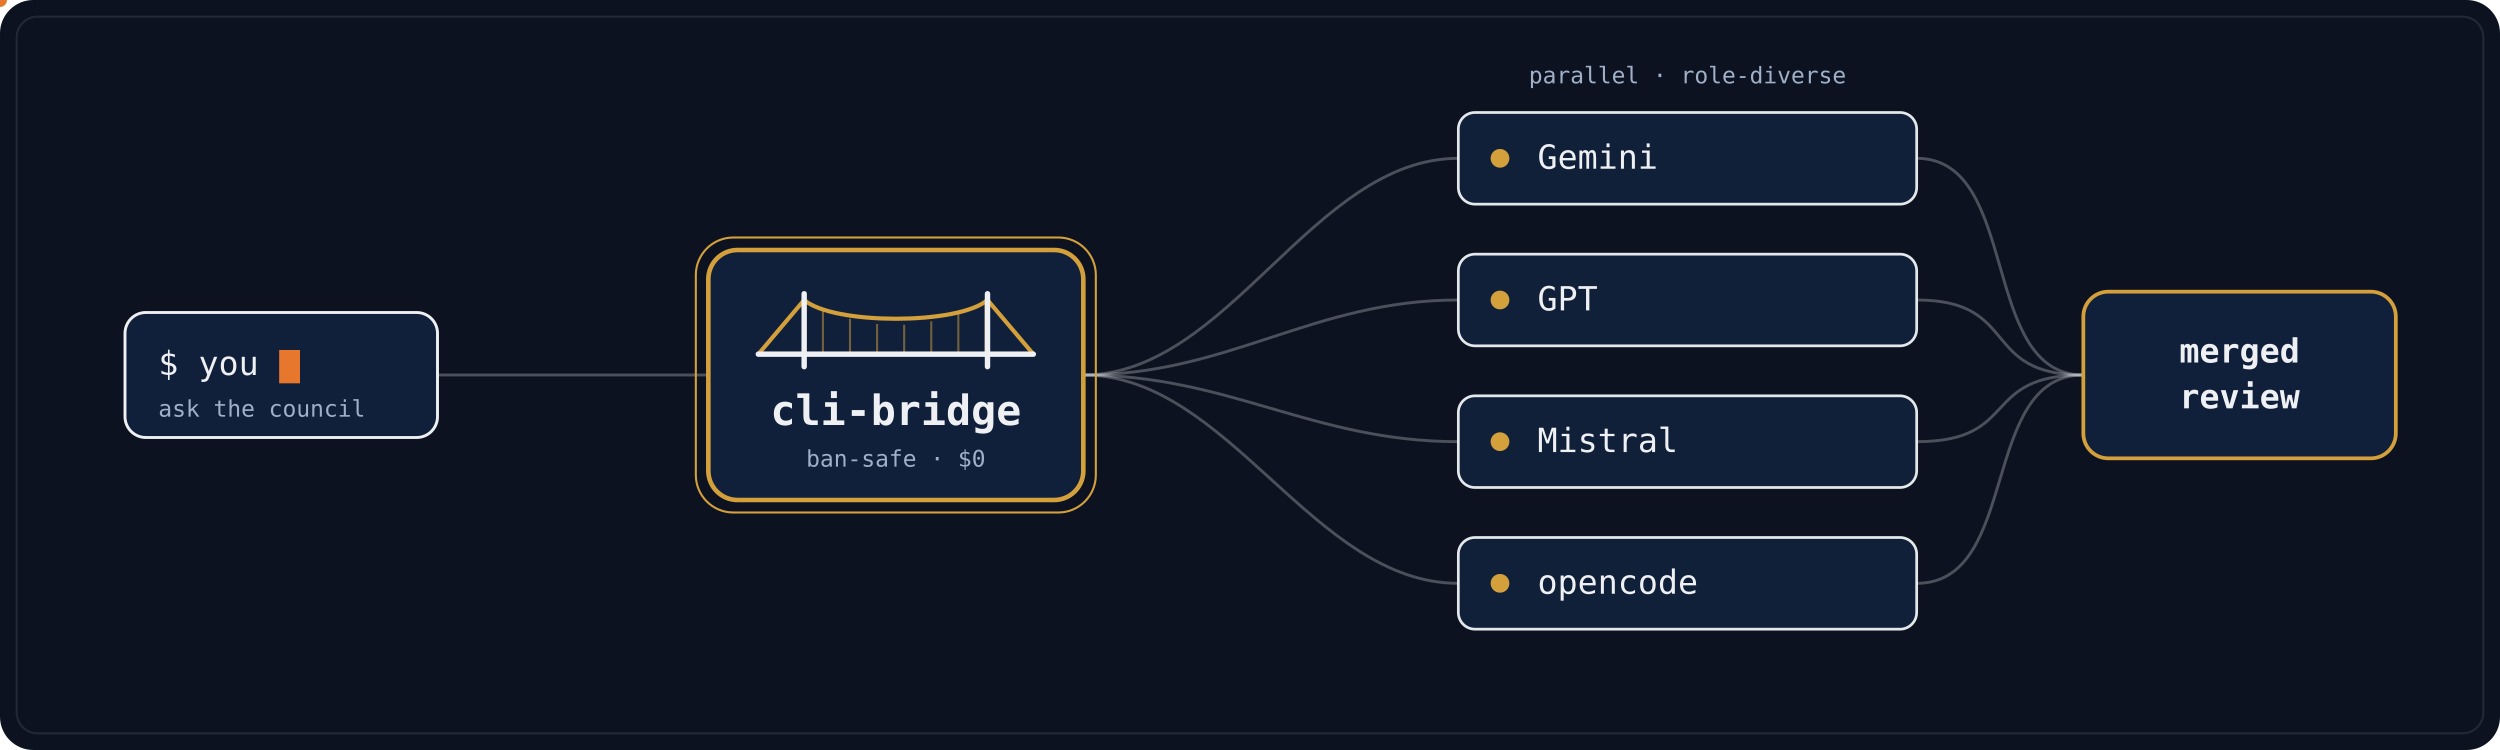
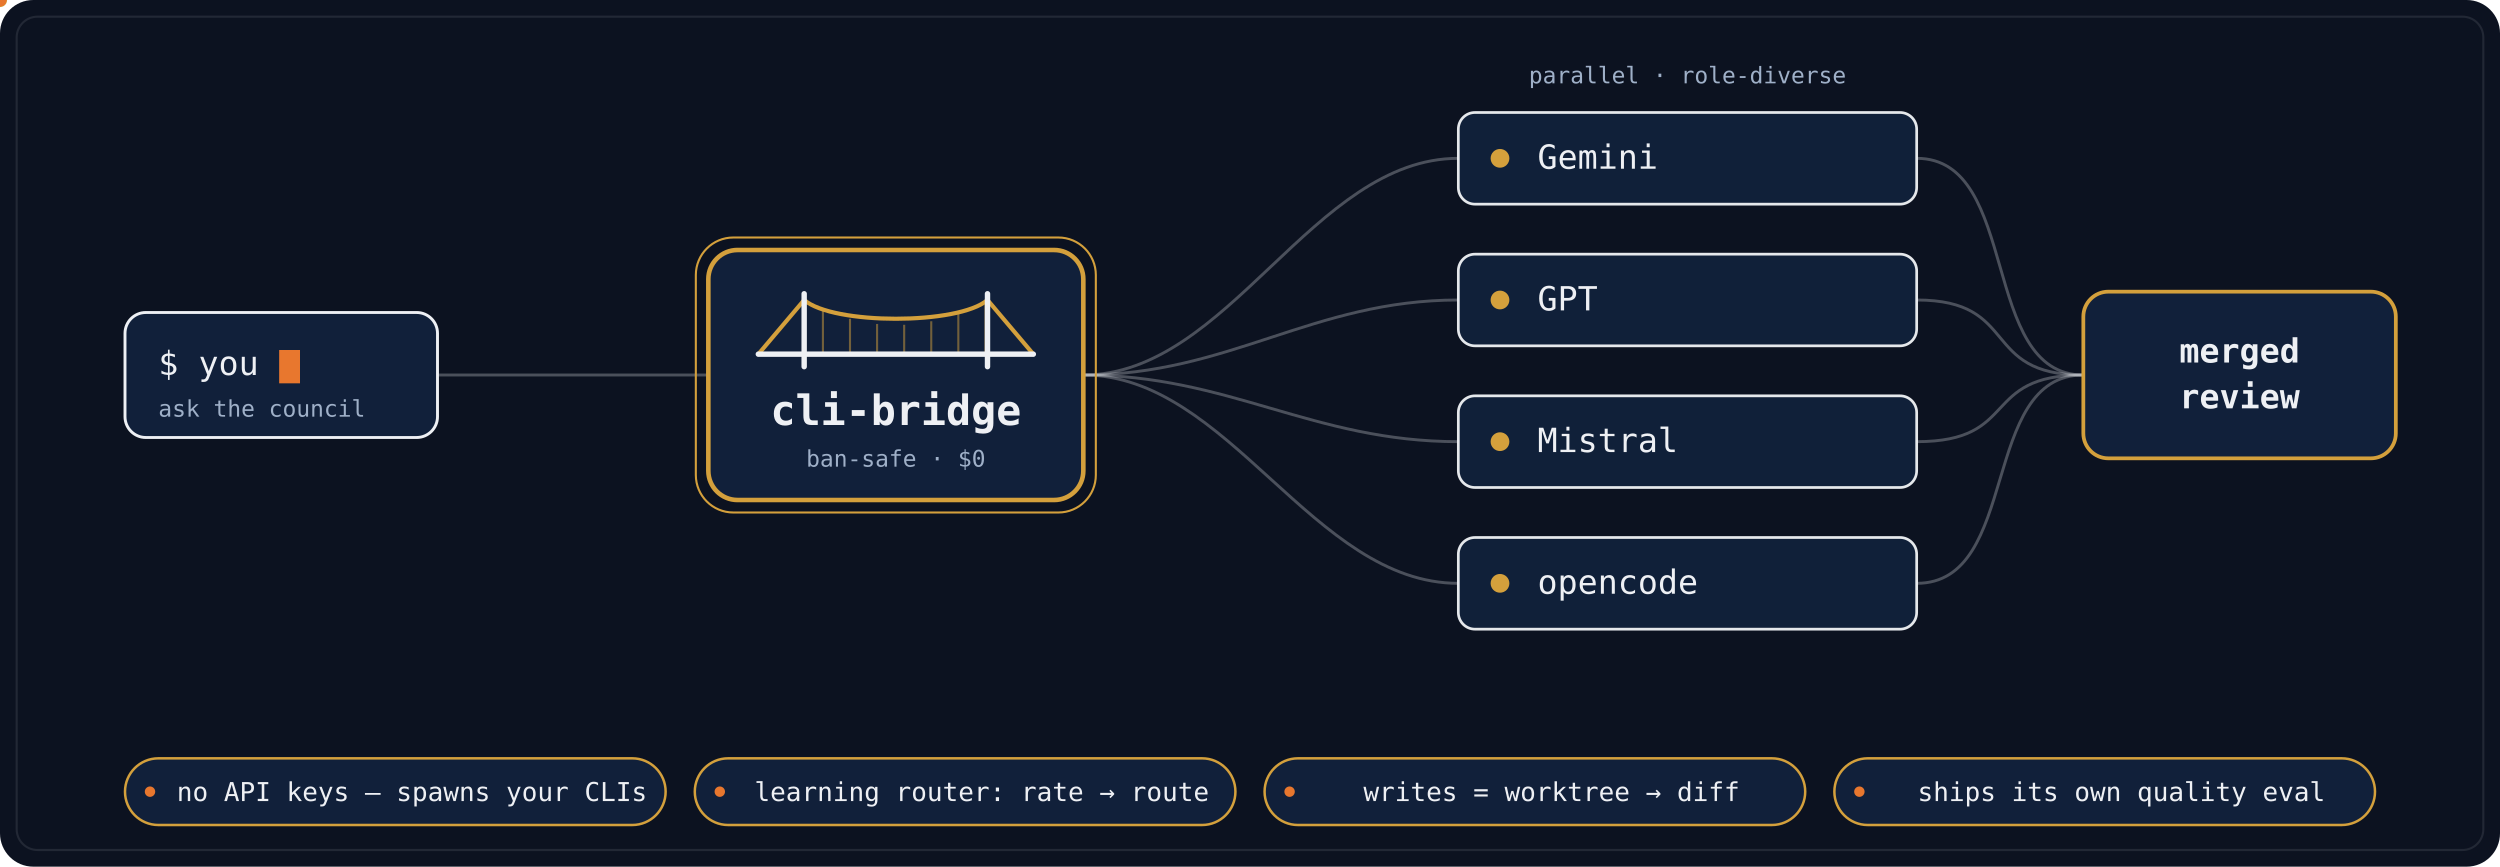
- <svg xmlns="http://www.w3.org/2000/svg" width="1200" height="360" viewBox="0 0 1200 360" role="img" aria-label="cli-bridge — consult a council of AI CLIs">
-   <rect width="1200" height="360" rx="16" fill="#0c1220" />
-   <rect x="8" y="8" width="1184" height="344" rx="10" fill="none" stroke="#eef0f4" stroke-width="1" opacity="0.10" />
+ <svg xmlns="http://www.w3.org/2000/svg" width="1200" height="416" viewBox="0 0 1200 416" role="img" aria-label="cli-bridge — consult a council of AI CLIs">
+   <rect width="1200" height="416" rx="16" fill="#0c1220" />
+   <rect x="8" y="8" width="1184" height="400" rx="10" fill="none" stroke="#eef0f4" stroke-width="1" opacity="0.10" />
  <path d="M210,180.0 L340,180.0" fill="none" stroke="#eef0f4" stroke-width="1.4" opacity="0.28" />
  <path d="M520,180.0 C590,180.0 630,76.0 700,76.0" fill="none" stroke="#eef0f4" stroke-width="1.4" opacity="0.28" />
  <path d="M520,180.0 C590,180.0 630,144.0 700,144.0" fill="none" stroke="#eef0f4" stroke-width="1.4" opacity="0.28" />
  <path d="M520,180.0 C590,180.0 630,212.0 700,212.0" fill="none" stroke="#eef0f4" stroke-width="1.4" opacity="0.28" />
  <path d="M520,180.0 C590,180.0 630,280.0 700,280.0" fill="none" stroke="#eef0f4" stroke-width="1.4" opacity="0.28" />
  <path d="M920,76.0 C970,76.0 950,180.0 1000,180.0" fill="none" stroke="#eef0f4" stroke-width="1.4" opacity="0.28" />
  <path d="M920,144.0 C970,144.0 950,180.0 1000,180.0" fill="none" stroke="#eef0f4" stroke-width="1.4" opacity="0.28" />
  <path d="M920,212.0 C970,212.0 950,180.0 1000,180.0" fill="none" stroke="#eef0f4" stroke-width="1.4" opacity="0.28" />
  <path d="M920,280.0 C970,280.0 950,180.0 1000,180.0" fill="none" stroke="#eef0f4" stroke-width="1.4" opacity="0.28" />
  <circle r="3.4" fill="#d4a03c">
    <animateMotion dur="2.6s" repeatCount="indefinite" path="M210,180.0 L340,180.0" />
    <animate attributeName="opacity" values="0;1;1;0" dur="2.6s" repeatCount="indefinite" />
  </circle>
  <circle r="3" fill="#d4a03c">
    <animateMotion dur="1.5s" begin="0.40s" repeatCount="indefinite" path="M520,180.0 C590,180.0 630,76.0 700,76.0" />
    <animate attributeName="opacity" values="0;1;1;0" dur="1.5s" begin="0.40s" repeatCount="indefinite" />
  </circle>
  <circle r="3" fill="#d4a03c">
    <animateMotion dur="1.5s" begin="0.58s" repeatCount="indefinite" path="M520,180.0 C590,180.0 630,144.0 700,144.0" />
    <animate attributeName="opacity" values="0;1;1;0" dur="1.5s" begin="0.58s" repeatCount="indefinite" />
  </circle>
  <circle r="3" fill="#d4a03c">
    <animateMotion dur="1.5s" begin="0.76s" repeatCount="indefinite" path="M520,180.0 C590,180.0 630,212.0 700,212.0" />
    <animate attributeName="opacity" values="0;1;1;0" dur="1.5s" begin="0.76s" repeatCount="indefinite" />
  </circle>
  <circle r="3" fill="#d4a03c">
    <animateMotion dur="1.5s" begin="0.94s" repeatCount="indefinite" path="M520,180.0 C590,180.0 630,280.0 700,280.0" />
    <animate attributeName="opacity" values="0;1;1;0" dur="1.5s" begin="0.94s" repeatCount="indefinite" />
  </circle>
  <circle r="3" fill="#e8772e">
    <animateMotion dur="1.4s" begin="2.20s" repeatCount="indefinite" path="M920,76.0 C970,76.0 950,180.0 1000,180.0" />
    <animate attributeName="opacity" values="0;1;1;0" dur="1.4s" begin="2.20s" repeatCount="indefinite" />
  </circle>
  <circle r="3" fill="#e8772e">
    <animateMotion dur="1.4s" begin="2.32s" repeatCount="indefinite" path="M920,144.0 C970,144.0 950,180.0 1000,180.0" />
    <animate attributeName="opacity" values="0;1;1;0" dur="1.4s" begin="2.32s" repeatCount="indefinite" />
  </circle>
  <circle r="3" fill="#e8772e">
    <animateMotion dur="1.4s" begin="2.44s" repeatCount="indefinite" path="M920,212.0 C970,212.0 950,180.0 1000,180.0" />
    <animate attributeName="opacity" values="0;1;1;0" dur="1.4s" begin="2.44s" repeatCount="indefinite" />
  </circle>
  <circle r="3" fill="#e8772e">
    <animateMotion dur="1.4s" begin="2.56s" repeatCount="indefinite" path="M920,280.0 C970,280.0 950,180.0 1000,180.0" />
    <animate attributeName="opacity" values="0;1;1;0" dur="1.4s" begin="2.56s" repeatCount="indefinite" />
  </circle>
  <rect x="60" y="150" width="150" height="60" rx="10" fill="#11203a" stroke="#eef0f4" stroke-width="1.4" />
  <text x="76" y="180" font-family="ui-monospace,'JetBrains Mono','SF Mono',Menlo,Consolas,monospace" font-size="16" font-weight="500" fill="#eef0f4" text-anchor="start" opacity="1" letter-spacing="0">$ you</text>
  <rect x="134" y="168" width="10" height="16" fill="#e8772e">
    <animate attributeName="opacity" values="1;1;0;0" dur="1.1s" repeatCount="indefinite" />
  </rect>
  <text x="76" y="200" font-family="ui-monospace,'JetBrains Mono','SF Mono',Menlo,Consolas,monospace" font-size="11" font-weight="500" fill="#9fb0c8" text-anchor="start" opacity="1" letter-spacing="0">ask the council</text>
  <rect x="340" y="120" width="180" height="120" rx="14" fill="#11203a" stroke="#d4a03c" stroke-width="2.2" />
  <rect x="334" y="114" width="192" height="132" rx="18" fill="none" stroke="#d4a03c" stroke-width="1">
    <animate attributeName="opacity" values="0.0;0.35;0.0" dur="4s" repeatCount="indefinite" />
  </rect>
  <line x1="395" y1="148.4" x2="395" y2="170" stroke="#d4a03c" stroke-width="1" opacity="0.5" />
  <line x1="408" y1="153.0" x2="408" y2="170" stroke="#d4a03c" stroke-width="1" opacity="0.5" />
  <line x1="421" y1="155.5" x2="421" y2="170" stroke="#d4a03c" stroke-width="1" opacity="0.5" />
  <line x1="434" y1="155.9" x2="434" y2="170" stroke="#d4a03c" stroke-width="1" opacity="0.5" />
  <line x1="447" y1="154.2" x2="447" y2="170" stroke="#d4a03c" stroke-width="1" opacity="0.5" />
  <line x1="460" y1="150.4" x2="460" y2="170" stroke="#d4a03c" stroke-width="1" opacity="0.5" />
  <line x1="473" y1="144.5" x2="473" y2="170" stroke="#d4a03c" stroke-width="1" opacity="0.5" />
  <path d="M364.0,170 L386.0,144 C400.0,156 460.0,156 474.0,144 L496.0,170" fill="none" stroke="#d4a03c" stroke-width="2" stroke-linecap="round" />
  <line x1="386.0" y1="141" x2="386.0" y2="176" stroke="#eef0f4" stroke-width="2.6" stroke-linecap="round" />
  <line x1="474.0" y1="141" x2="474.0" y2="176" stroke="#eef0f4" stroke-width="2.6" stroke-linecap="round" />
  <line x1="364.0" y1="170" x2="496.0" y2="170" stroke="#eef0f4" stroke-width="2.6" stroke-linecap="round" />
  <text x="430.0" y="204" font-family="ui-monospace,'JetBrains Mono','SF Mono',Menlo,Consolas,monospace" font-size="20" font-weight="700" fill="#eef0f4" text-anchor="middle" opacity="1" letter-spacing="0">cli-bridge</text>
  <text x="430.0" y="224" font-family="ui-monospace,'JetBrains Mono','SF Mono',Menlo,Consolas,monospace" font-size="11" font-weight="500" fill="#9fb0c8" text-anchor="middle" opacity="1" letter-spacing="0">ban-safe · $0</text>
  <rect x="700" y="54" width="220" height="44" rx="8" fill="#11203a" stroke="#eef0f4" stroke-width="1.3" opacity="0.96" />
  <circle cx="720" cy="76.0" r="4.5" fill="#d4a03c">
    <animate attributeName="opacity" values="0.3;1;0.3" dur="2.4s" repeatCount="indefinite" begin="0.0s" />
  </circle>
  <text x="738" y="81.0" font-family="ui-monospace,'JetBrains Mono','SF Mono',Menlo,Consolas,monospace" font-size="16" font-weight="500" fill="#eef0f4" text-anchor="start" opacity="1" letter-spacing="0">Gemini</text>
  <rect x="700" y="122" width="220" height="44" rx="8" fill="#11203a" stroke="#eef0f4" stroke-width="1.3" opacity="0.96" />
  <circle cx="720" cy="144.0" r="4.5" fill="#d4a03c">
    <animate attributeName="opacity" values="0.3;1;0.3" dur="2.4s" repeatCount="indefinite" begin="0.3s" />
  </circle>
  <text x="738" y="149.0" font-family="ui-monospace,'JetBrains Mono','SF Mono',Menlo,Consolas,monospace" font-size="16" font-weight="500" fill="#eef0f4" text-anchor="start" opacity="1" letter-spacing="0">GPT</text>
  <rect x="700" y="190" width="220" height="44" rx="8" fill="#11203a" stroke="#eef0f4" stroke-width="1.3" opacity="0.96" />
  <circle cx="720" cy="212.0" r="4.5" fill="#d4a03c">
    <animate attributeName="opacity" values="0.3;1;0.3" dur="2.4s" repeatCount="indefinite" begin="0.6s" />
  </circle>
  <text x="738" y="217.0" font-family="ui-monospace,'JetBrains Mono','SF Mono',Menlo,Consolas,monospace" font-size="16" font-weight="500" fill="#eef0f4" text-anchor="start" opacity="1" letter-spacing="0">Mistral</text>
  <rect x="700" y="258" width="220" height="44" rx="8" fill="#11203a" stroke="#eef0f4" stroke-width="1.3" opacity="0.96" />
  <circle cx="720" cy="280.0" r="4.5" fill="#d4a03c">
    <animate attributeName="opacity" values="0.3;1;0.3" dur="2.4s" repeatCount="indefinite" begin="0.9s" />
  </circle>
  <text x="738" y="285.0" font-family="ui-monospace,'JetBrains Mono','SF Mono',Menlo,Consolas,monospace" font-size="16" font-weight="500" fill="#eef0f4" text-anchor="start" opacity="1" letter-spacing="0">opencode</text>
  <text x="810.0" y="40" font-family="ui-monospace,'JetBrains Mono','SF Mono',Menlo,Consolas,monospace" font-size="11" font-weight="500" fill="#9fb0c8" text-anchor="middle" opacity="1" letter-spacing="0">parallel · role-diverse</text>
  <rect x="1000" y="140" width="150" height="80" rx="12" fill="#11203a" stroke="#d4a03c" stroke-width="1.8" />
  <text x="1075.0" y="174" font-family="ui-monospace,'JetBrains Mono','SF Mono',Menlo,Consolas,monospace" font-size="16" font-weight="700" fill="#eef0f4" text-anchor="middle" opacity="1" letter-spacing="0">merged</text>
  <text x="1075.0" y="196" font-family="ui-monospace,'JetBrains Mono','SF Mono',Menlo,Consolas,monospace" font-size="16" font-weight="700" fill="#eef0f4" text-anchor="middle" opacity="1" letter-spacing="0">review</text>
+   <rect x="60.0" y="364" width="259.5" height="32" rx="16" fill="#11203a" stroke="#d4a03c" stroke-width="1.2" />
+   <circle cx="72.0" cy="380.0" r="2.5" fill="#e8772e" />
+   <text x="197.75" y="384.5" font-family="ui-monospace,'JetBrains Mono','SF Mono',Menlo,Consolas,monospace" font-size="12.5" font-weight="500" fill="#eef0f4" text-anchor="middle" opacity="1" letter-spacing="0">no API keys — spawns your CLIs</text>
+   <rect x="333.5" y="364" width="259.5" height="32" rx="16" fill="#11203a" stroke="#d4a03c" stroke-width="1.2" />
+   <circle cx="345.5" cy="380.0" r="2.5" fill="#e8772e" />
+   <text x="471.25" y="384.5" font-family="ui-monospace,'JetBrains Mono','SF Mono',Menlo,Consolas,monospace" font-size="12.5" font-weight="500" fill="#eef0f4" text-anchor="middle" opacity="1" letter-spacing="0">learning router: rate → route</text>
+   <rect x="607.0" y="364" width="259.5" height="32" rx="16" fill="#11203a" stroke="#d4a03c" stroke-width="1.2" />
+   <circle cx="619.0" cy="380.0" r="2.5" fill="#e8772e" />
+   <text x="744.75" y="384.5" font-family="ui-monospace,'JetBrains Mono','SF Mono',Menlo,Consolas,monospace" font-size="12.5" font-weight="500" fill="#eef0f4" text-anchor="middle" opacity="1" letter-spacing="0">writes = worktree → diff</text>
+   <rect x="880.5" y="364" width="259.5" height="32" rx="16" fill="#11203a" stroke="#d4a03c" stroke-width="1.2" />
+   <circle cx="892.5" cy="380.0" r="2.5" fill="#e8772e" />
+   <text x="1018.25" y="384.5" font-family="ui-monospace,'JetBrains Mono','SF Mono',Menlo,Consolas,monospace" font-size="12.5" font-weight="500" fill="#eef0f4" text-anchor="middle" opacity="1" letter-spacing="0">ships its own quality eval</text>
</svg>
